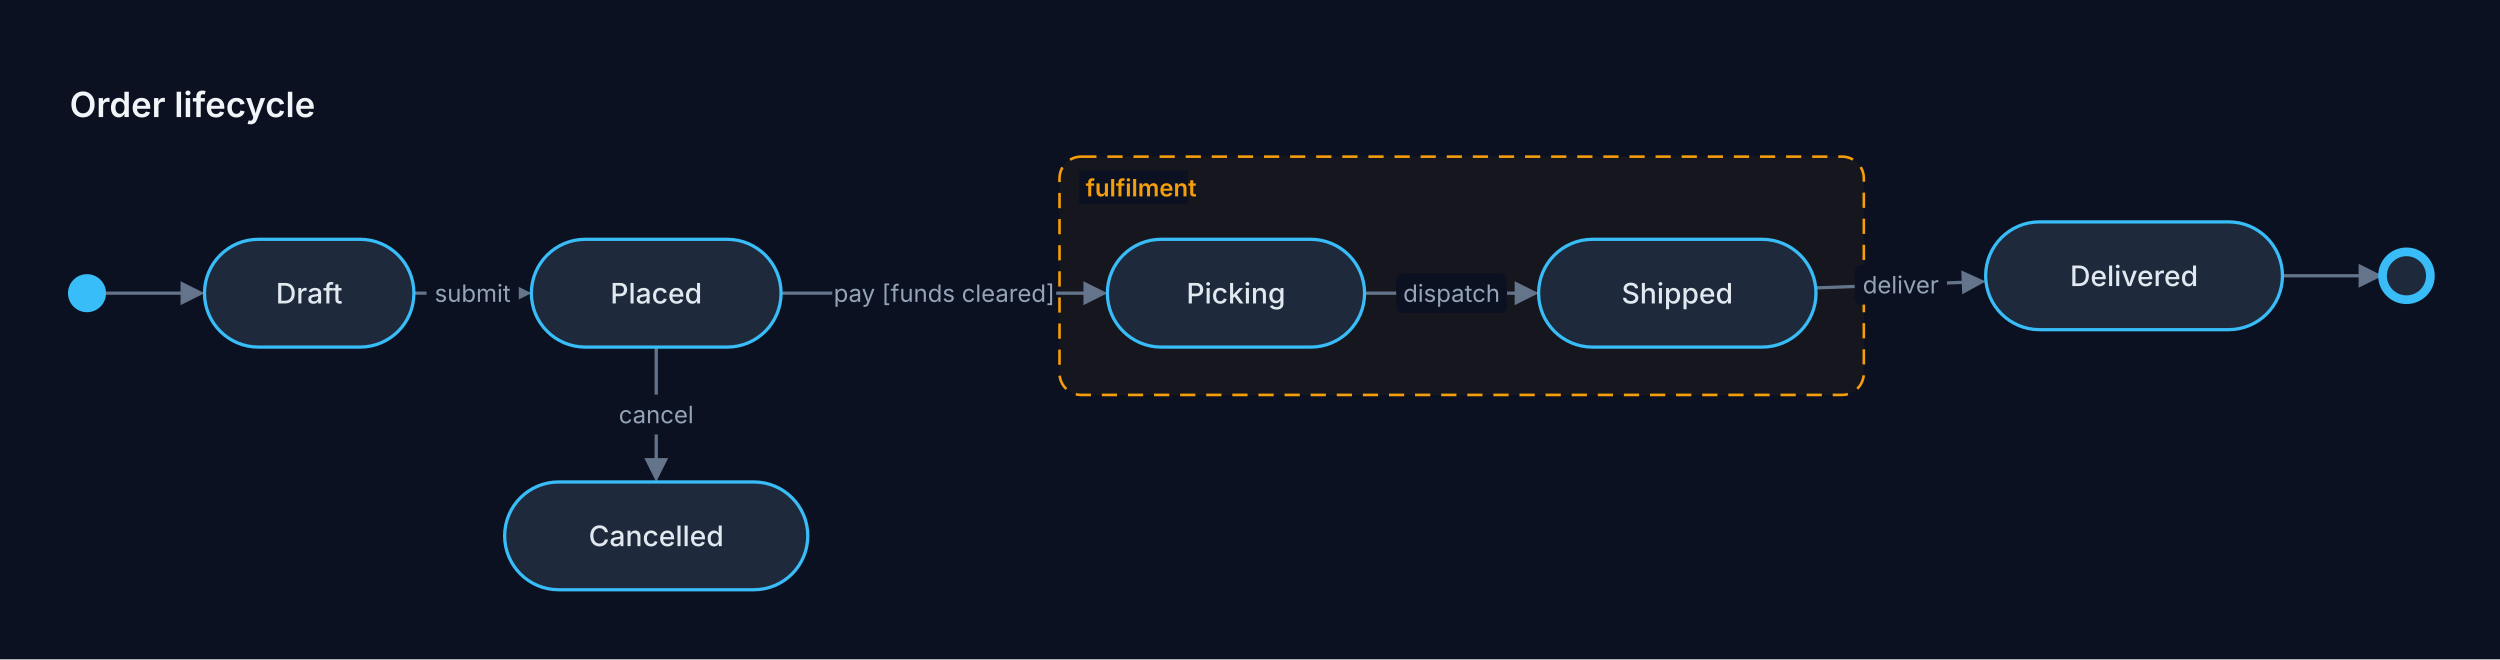
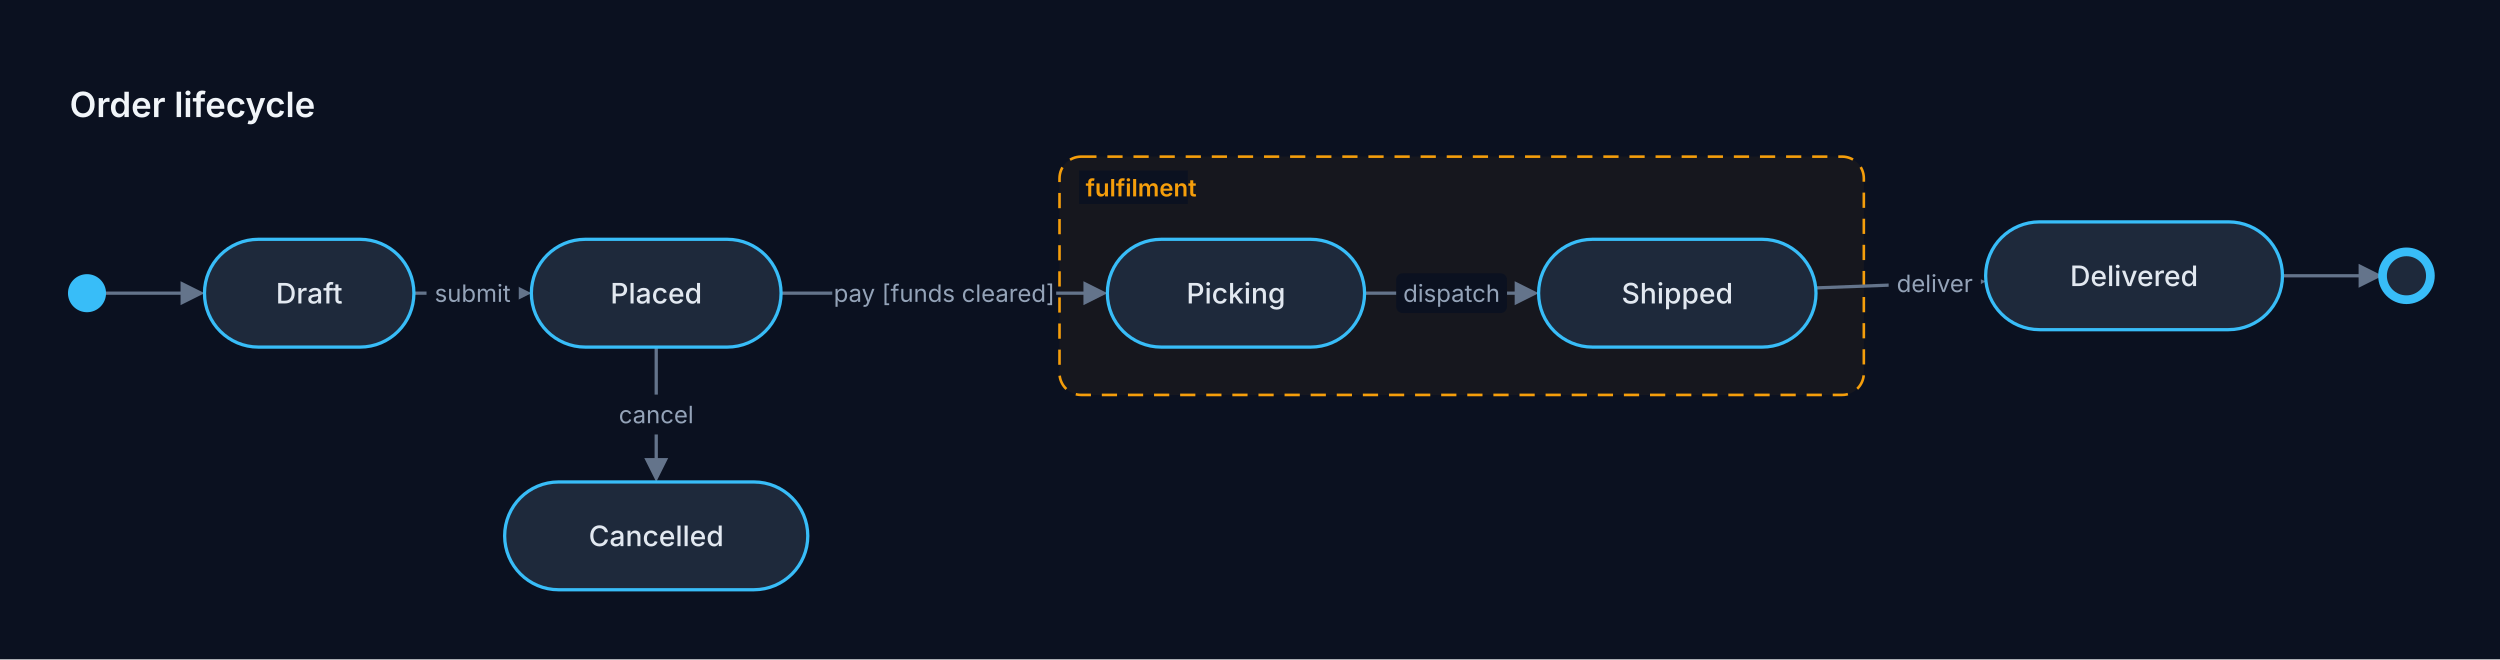
<svg xmlns="http://www.w3.org/2000/svg" width="1149.26" height="303.1" viewBox="0 0 1149.26 303.1" role="img" aria-label="Order lifecycle">
  <defs>
    <marker id="h-solid-_64748b" markerUnits="userSpaceOnUse" markerWidth="13" markerHeight="11" viewBox="-12 0 13 11" refX="0" refY="5.5" orient="auto-start-reverse">
      <path d="M-11,0 L0,5.5 L-11,11 z" fill="#64748b" />
    </marker>
  </defs>
  <rect x="0" y="0" width="1149.26" height="303.1" fill="#0b1120" />
  <g transform="translate(32,126.78)">
    <rect x="455.06" y="-54.78" width="369.75" height="109.55" rx="10" fill="#f59e0b" fill-opacity="0.05" stroke="#f59e0b" stroke-width="1.2" stroke-dasharray="7 5" />
    <rect x="464.06" y="-48.4" width="50.01" height="15.4" fill="#0b1120" />
    <text x="467.06" y="-40.48" text-anchor="start" dominant-baseline="central" font-family="Inter, ui-sans-serif, system-ui, sans-serif" font-size="11" font-weight="600" fill="#f59e0b">fulfilment</text>
    <polyline points="16,8 62,8" fill="none" stroke="none" marker-end="url(#h-solid-_64748b)" />
    <polyline points="16,8 52.5,8" fill="none" stroke="#64748b" stroke-width="1.5" stroke-linejoin="round" stroke-linecap="butt" />
    <polyline points="158.27,8 212.27,8" fill="none" stroke="none" marker-end="url(#h-solid-_64748b)" />
    <polyline points="158.27,8 202.77,8" fill="none" stroke="#64748b" stroke-width="1.5" stroke-linejoin="round" stroke-linecap="butt" />
    <polyline points="327.06,8 477.06,8" fill="none" stroke="none" marker-end="url(#h-solid-_64748b)" />
    <polyline points="327.06,8 467.56,8" fill="none" stroke="#64748b" stroke-width="1.5" stroke-linejoin="round" stroke-linecap="butt" />
    <polyline points="595.3,8 675.3,8" fill="none" stroke="none" marker-end="url(#h-solid-_64748b)" />
    <polyline points="595.3,8 665.8,8" fill="none" stroke="#64748b" stroke-width="1.5" stroke-linejoin="round" stroke-linecap="butt" />
    <polyline points="802.81,5.57 880.81,2.6" fill="none" stroke="none" marker-end="url(#h-solid-_64748b)" />
    <polyline points="802.81,5.57 871.32,2.96" fill="none" stroke="#64748b" stroke-width="1.5" stroke-linejoin="round" stroke-linecap="butt" />
    <polyline points="1017.26,0 1063.26,0" fill="none" stroke="none" marker-end="url(#h-solid-_64748b)" />
    <polyline points="1017.26,0 1053.76,0" fill="none" stroke="#64748b" stroke-width="1.5" stroke-linejoin="round" stroke-linecap="butt" />
    <polyline points="269.67,32.77 269.67,94.78" fill="none" stroke="none" marker-end="url(#h-solid-_64748b)" />
    <polyline points="269.67,32.77 269.67,85.28" fill="none" stroke="#64748b" stroke-width="1.5" stroke-linejoin="round" stroke-linecap="butt" />
    <rect x="164.08" y="-1.15" width="42.4" height="18.3" rx="3" fill="#0b1120" />
    <text x="185.27" y="8" text-anchor="middle" dominant-baseline="central" font-family="Inter, ui-sans-serif, system-ui, sans-serif" font-size="11" font-weight="400" fill="#94a3b8">
      <tspan x="185.27" dy="0">submit</tspan>
    </text>
    <rect x="350.59" y="-1.15" width="102.94" height="18.3" rx="3" fill="#0b1120" />
    <text x="402.06" y="8" text-anchor="middle" dominant-baseline="central" font-family="Inter, ui-sans-serif, system-ui, sans-serif" font-size="11" font-weight="400" fill="#94a3b8">
      <tspan x="402.06" dy="0">pay [funds cleared]</tspan>
    </text>
    <rect x="609.82" y="-1.15" width="50.96" height="18.3" rx="3" fill="#0b1120" />
    <text x="635.3" y="8" text-anchor="middle" dominant-baseline="central" font-family="Inter, ui-sans-serif, system-ui, sans-serif" font-size="11" font-weight="400" fill="#94a3b8">
      <tspan x="635.3" dy="0">dispatch</tspan>
    </text>
-     <rect x="820.62" y="-5.06" width="42.4" height="18.3" rx="3" fill="#0b1120" />
-     <text x="841.81" y="4.09" text-anchor="middle" dominant-baseline="central" font-family="Inter, ui-sans-serif, system-ui, sans-serif" font-size="11" font-weight="400" fill="#94a3b8">
-       <tspan x="841.81" dy="0">deliver</tspan>
+     <rect x="836.22" y="-5.66" width="42.4" height="18.3" rx="3" fill="#0b1120" />
+     <text x="857.41" y="3.49" text-anchor="middle" dominant-baseline="central" font-family="Inter, ui-sans-serif, system-ui, sans-serif" font-size="11" font-weight="400" fill="#94a3b8">
+       <tspan x="857.41" dy="0">deliver</tspan>
    </text>
    <rect x="248.77" y="54.63" width="41.79" height="18.3" rx="3" fill="#0b1120" />
    <text x="269.67" y="63.78" text-anchor="middle" dominant-baseline="central" font-family="Inter, ui-sans-serif, system-ui, sans-serif" font-size="11" font-weight="400" fill="#94a3b8">
      <tspan x="269.67" dy="0">cancel</tspan>
    </text>
    <ellipse cx="8" cy="8" rx="8" ry="8" fill="#38bdf8" stroke="#38bdf8" stroke-width="1.5" />
    <rect x="62" y="-16.77" width="96.27" height="49.55" rx="24.78" fill="#1e293b" stroke="#38bdf8" stroke-width="1.5" />
    <text x="110.14" y="8" text-anchor="middle" dominant-baseline="central" font-family="Inter, ui-sans-serif, system-ui, sans-serif" font-size="13" font-weight="500" fill="#e2e8f0">
      <tspan x="110.14" dy="0">Draft</tspan>
    </text>
    <rect x="212.27" y="-16.77" width="114.79" height="49.55" rx="24.78" fill="#1e293b" stroke="#38bdf8" stroke-width="1.5" />
    <text x="269.67" y="8" text-anchor="middle" dominant-baseline="central" font-family="Inter, ui-sans-serif, system-ui, sans-serif" font-size="13" font-weight="500" fill="#e2e8f0">
      <tspan x="269.67" dy="0">Placed</tspan>
    </text>
    <rect x="477.06" y="-16.77" width="118.24" height="49.55" rx="24.78" fill="#1e293b" stroke="#38bdf8" stroke-width="1.5" />
    <text x="536.18" y="8" text-anchor="middle" dominant-baseline="central" font-family="Inter, ui-sans-serif, system-ui, sans-serif" font-size="13" font-weight="500" fill="#e2e8f0">
      <tspan x="536.18" dy="0">Picking</tspan>
    </text>
    <rect x="675.3" y="-16.77" width="127.52" height="49.55" rx="24.78" fill="#1e293b" stroke="#38bdf8" stroke-width="1.5" />
    <text x="739.06" y="8" text-anchor="middle" dominant-baseline="central" font-family="Inter, ui-sans-serif, system-ui, sans-serif" font-size="13" font-weight="500" fill="#e2e8f0">
      <tspan x="739.06" dy="0">Shipped</tspan>
    </text>
    <rect x="880.81" y="-24.78" width="136.45" height="49.55" rx="24.78" fill="#1e293b" stroke="#38bdf8" stroke-width="1.5" />
    <text x="949.04" y="0" text-anchor="middle" dominant-baseline="central" font-family="Inter, ui-sans-serif, system-ui, sans-serif" font-size="13" font-weight="500" fill="#e2e8f0">
      <tspan x="949.04" dy="0">Delivered</tspan>
    </text>
    <ellipse cx="1074.26" cy="0" rx="11" ry="11" fill="#1e293b" stroke="#38bdf8" stroke-width="4" />
    <rect x="199.99" y="94.78" width="139.35" height="49.55" rx="24.78" fill="#1e293b" stroke="#38bdf8" stroke-width="1.5" />
    <text x="269.67" y="119.55" text-anchor="middle" dominant-baseline="central" font-family="Inter, ui-sans-serif, system-ui, sans-serif" font-size="13" font-weight="500" fill="#e2e8f0">
      <tspan x="269.67" dy="0">Cancelled</tspan>
    </text>
    <text x="0" y="-78.78" text-anchor="start" dominant-baseline="central" font-family="Inter, ui-sans-serif, system-ui, sans-serif" font-size="16" font-weight="600" fill="#f1f5f9">Order lifecycle</text>
  </g>
</svg>
